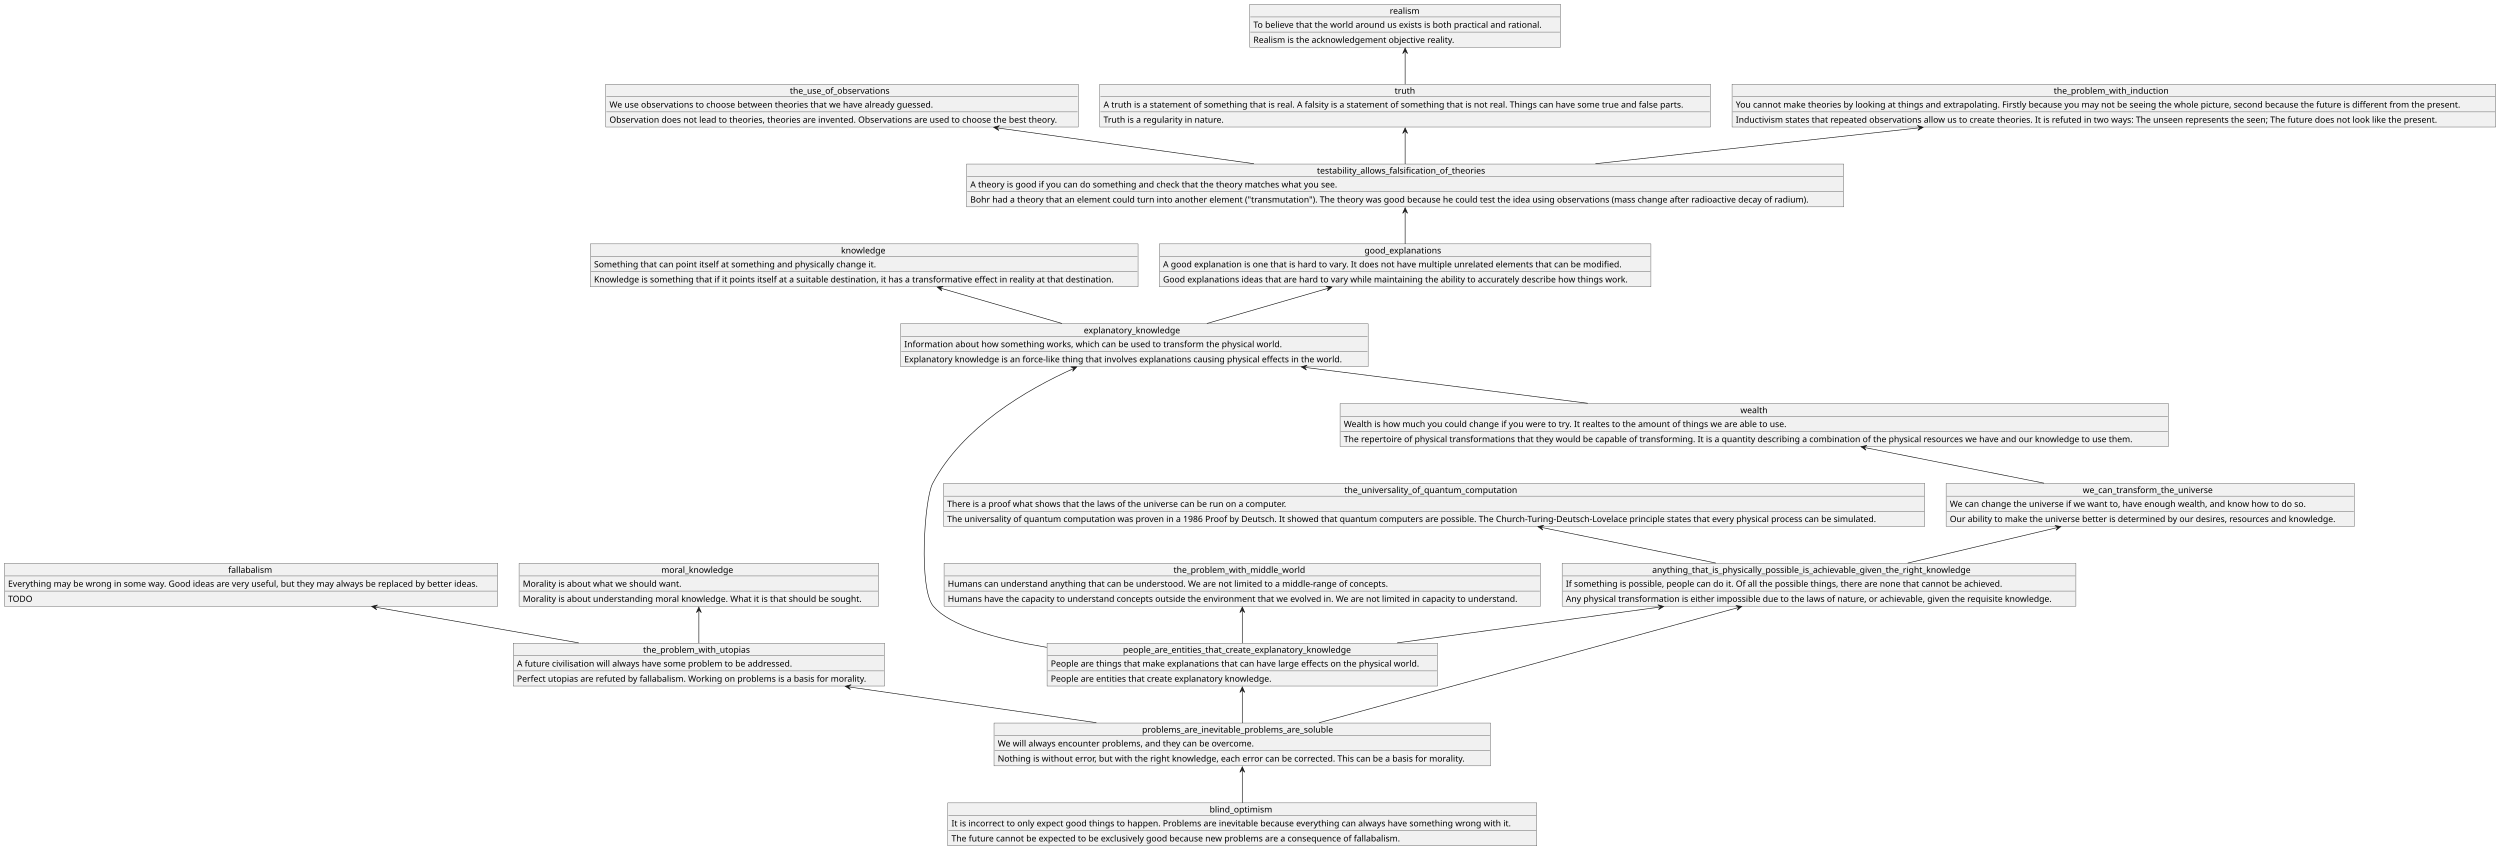
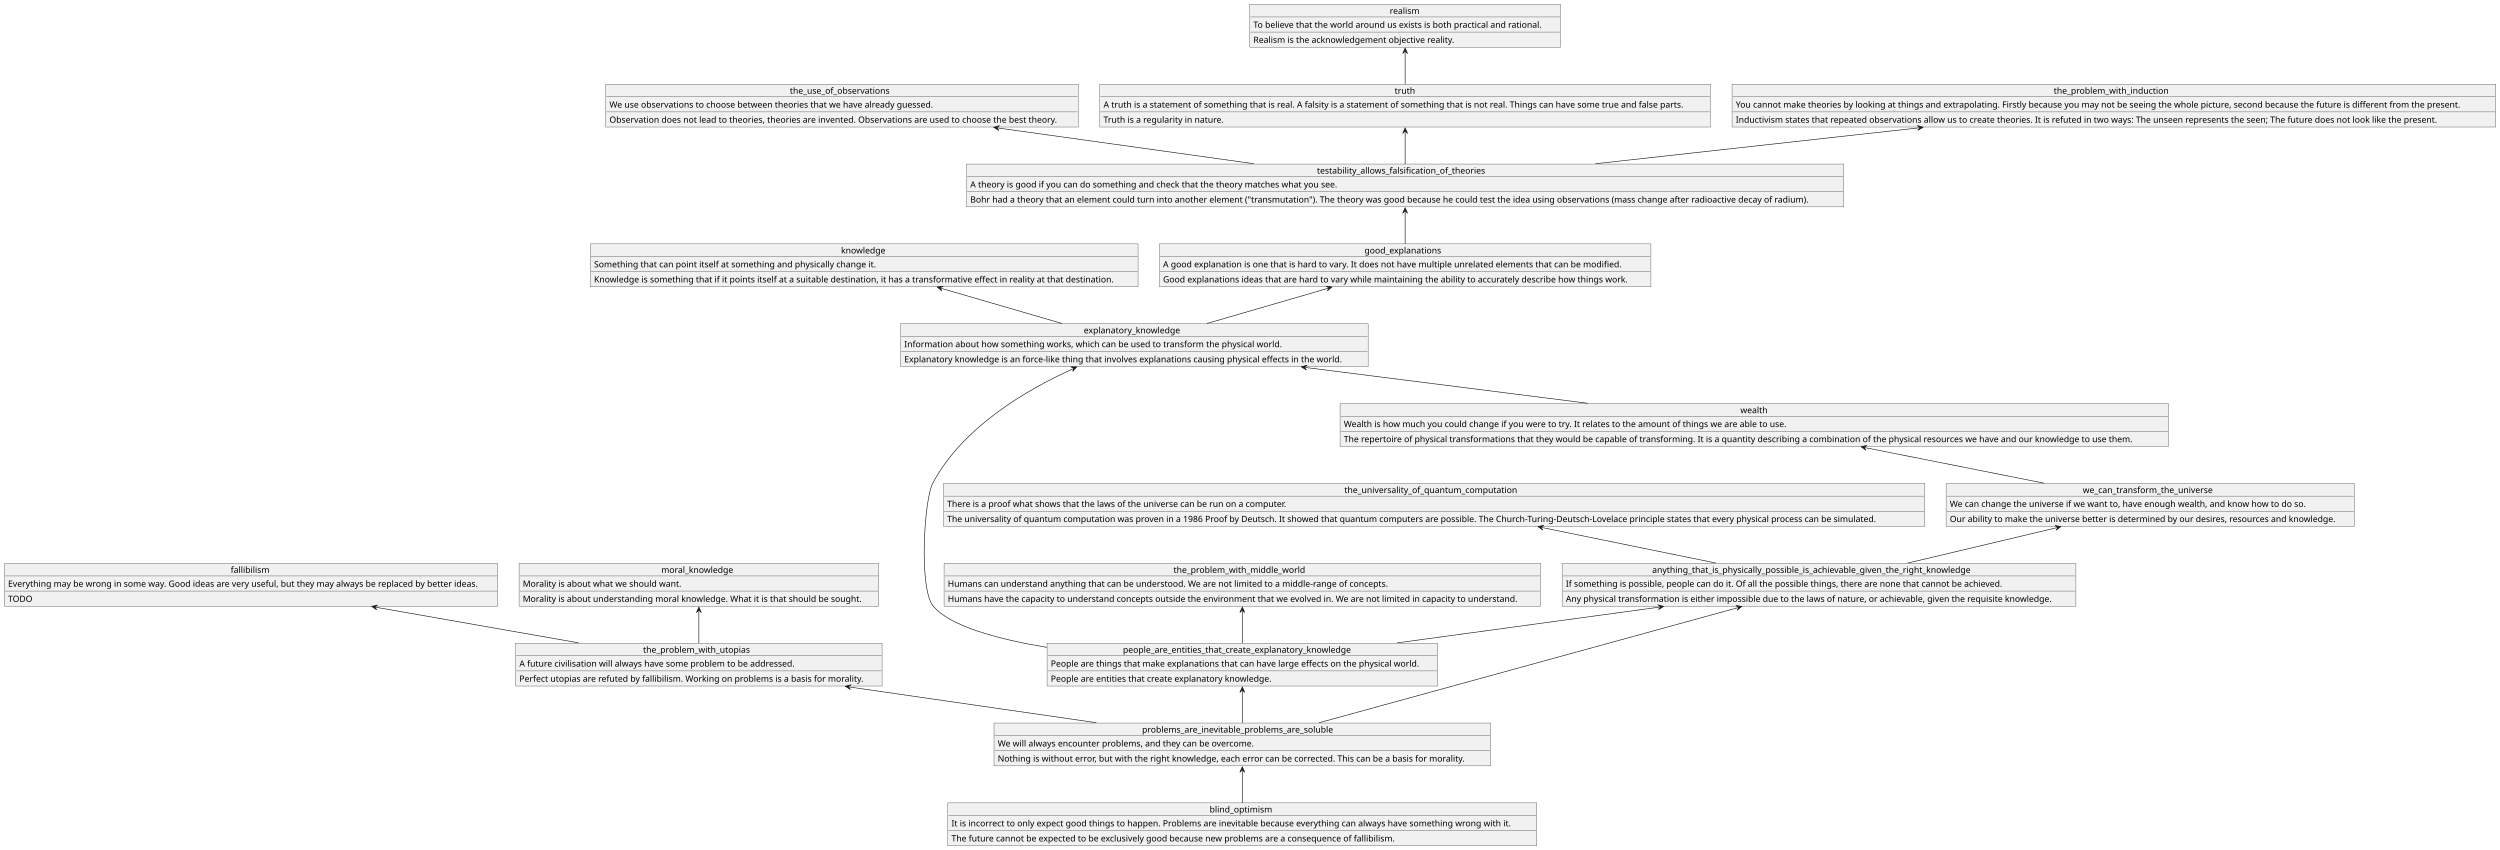
<svg xmlns="http://www.w3.org/2000/svg" contentStyleType="text/css" height="1378px" preserveAspectRatio="none" style="width:4053px;height:1378px;background:#FFFFFF;" version="1.1" viewBox="0 0 4053 1378" width="4053px" zoomAndPan="magnify">
  <defs />
  <g>
    <g id="elem_blind_optimism">
      <rect fill="#F1F1F1" height="69.465" style="stroke:#181818;stroke-width:0.5;" width="955" x="1536.5" y="1301.65" />
      <text fill="#000000" font-family="sans-serif" font-size="14" lengthAdjust="spacing" textLength="106" x="1961" y="1317.185">blind_optimism</text>
      <line style="stroke:#181818;stroke-width:0.5;" x1="1537.5" x2="2490.5" y1="1322.138" y2="1322.138" />
      <text fill="#000000" font-family="sans-serif" font-size="14" lengthAdjust="spacing" textLength="943" x="1542.5" y="1339.673">It is incorrect to only expect good things to happen. Problems are inevitable because everything can always have something wrong with it.</text>
      <line style="stroke:#181818;stroke-width:0.5;" x1="1537.5" x2="2490.5" y1="1346.627" y2="1346.627" />
-       <text fill="#000000" font-family="sans-serif" font-size="14" lengthAdjust="spacing" textLength="761" x="1542.5" y="1364.162">The future cannot be expected to be exclusively good because new problems are a consequence of fallabalism.</text>
+       <text fill="#000000" font-family="sans-serif" font-size="14" lengthAdjust="spacing" textLength="753" x="1542.5" y="1364.162">The future cannot be expected to be exclusively good because new problems are a consequence of fallibilism.</text>
    </g>
    <g id="elem_problems_are_inevitable_problems_are_soluble">
      <rect fill="#F1F1F1" height="69.465" style="stroke:#181818;stroke-width:0.5;" width="805" x="1611.5" y="1172.18" />
      <text fill="#000000" font-family="sans-serif" font-size="14" lengthAdjust="spacing" textLength="325" x="1851.5" y="1187.715">problems_are_inevitable_problems_are_soluble</text>
      <line style="stroke:#181818;stroke-width:0.5;" x1="1612.5" x2="2415.5" y1="1192.668" y2="1192.668" />
      <text fill="#000000" font-family="sans-serif" font-size="14" lengthAdjust="spacing" textLength="430" x="1617.5" y="1210.203">We will always encounter problems, and they can be overcome.</text>
      <line style="stroke:#181818;stroke-width:0.5;" x1="1612.5" x2="2415.5" y1="1217.157" y2="1217.157" />
      <text fill="#000000" font-family="sans-serif" font-size="14" lengthAdjust="spacing" textLength="793" x="1617.5" y="1234.692">Nothing is without error, but with the right knowledge, each error can be corrected. This can be a basis for morality.</text>
    </g>
    <g id="elem_the_problem_with_utopias">
-       <rect fill="#F1F1F1" height="69.465" style="stroke:#181818;stroke-width:0.5;" width="602" x="832" y="1042.72" />
+       <rect fill="#F1F1F1" height="69.465" style="stroke:#181818;stroke-width:0.5;" width="594" x="836" y="1042.72" />
      <text fill="#000000" font-family="sans-serif" font-size="14" lengthAdjust="spacing" textLength="181" x="1042.5" y="1058.255">the_problem_with_utopias</text>
-       <line style="stroke:#181818;stroke-width:0.5;" x1="833" x2="1433" y1="1063.208" y2="1063.208" />
-       <text fill="#000000" font-family="sans-serif" font-size="14" lengthAdjust="spacing" textLength="465" x="838" y="1080.743">A future civilisation will always have some problem to be addressed.</text>
-       <line style="stroke:#181818;stroke-width:0.5;" x1="833" x2="1433" y1="1087.697" y2="1087.697" />
-       <text fill="#000000" font-family="sans-serif" font-size="14" lengthAdjust="spacing" textLength="590" x="838" y="1105.232">Perfect utopias are refuted by fallabalism. Working on problems is a basis for morality.</text>
+       <line style="stroke:#181818;stroke-width:0.5;" x1="837" x2="1429" y1="1063.208" y2="1063.208" />
+       <text fill="#000000" font-family="sans-serif" font-size="14" lengthAdjust="spacing" textLength="465" x="842" y="1080.743">A future civilisation will always have some problem to be addressed.</text>
+       <line style="stroke:#181818;stroke-width:0.5;" x1="837" x2="1429" y1="1087.697" y2="1087.697" />
+       <text fill="#000000" font-family="sans-serif" font-size="14" lengthAdjust="spacing" textLength="582" x="842" y="1105.232">Perfect utopias are refuted by fallibilism. Working on problems is a basis for morality.</text>
    </g>
    <g id="elem_people_are_entities_that_create_explanatory_knowledge">
      <rect fill="#F1F1F1" height="69.465" style="stroke:#181818;stroke-width:0.5;" width="633" x="1697.5" y="1042.72" />
      <text fill="#000000" font-family="sans-serif" font-size="14" lengthAdjust="spacing" textLength="387" x="1820.5" y="1058.255">people_are_entities_that_create_explanatory_knowledge</text>
      <line style="stroke:#181818;stroke-width:0.5;" x1="1698.5" x2="2329.5" y1="1063.208" y2="1063.208" />
      <text fill="#000000" font-family="sans-serif" font-size="14" lengthAdjust="spacing" textLength="621" x="1703.5" y="1080.743">People are things that make explanations that can have large effects on the physical world.</text>
      <line style="stroke:#181818;stroke-width:0.5;" x1="1698.5" x2="2329.5" y1="1087.697" y2="1087.697" />
      <text fill="#000000" font-family="sans-serif" font-size="14" lengthAdjust="spacing" textLength="372" x="1703.5" y="1105.232">People are entities that create explanatory knowledge.</text>
    </g>
    <g id="elem_anything_that_is_physically_possible_is_achievable_given_the_right_knowledge">
      <rect fill="#F1F1F1" height="69.465" style="stroke:#181818;stroke-width:0.5;" width="833" x="2532.5" y="913.25" />
      <text fill="#000000" font-family="sans-serif" font-size="14" lengthAdjust="spacing" textLength="541" x="2678.5" y="928.785">anything_that_is_physically_possible_is_achievable_given_the_right_knowledge</text>
      <line style="stroke:#181818;stroke-width:0.5;" x1="2533.5" x2="3364.5" y1="933.738" y2="933.738" />
      <text fill="#000000" font-family="sans-serif" font-size="14" lengthAdjust="spacing" textLength="738" x="2538.5" y="951.273">If something is possible, people can do it. Of all the possible things, there are none that cannot be achieved.</text>
      <line style="stroke:#181818;stroke-width:0.5;" x1="2533.5" x2="3364.5" y1="958.227" y2="958.227" />
      <text fill="#000000" font-family="sans-serif" font-size="14" lengthAdjust="spacing" textLength="821" x="2538.5" y="975.762">Any physical transformation is either impossible due to the laws of nature, or achievable, given the requisite knowledge.</text>
    </g>
-     <g id="elem_fallabalism">
+     <g id="elem_fallibilism">
      <rect fill="#F1F1F1" height="69.465" style="stroke:#181818;stroke-width:0.5;" width="800" x="7" y="913.25" />
-       <text fill="#000000" font-family="sans-serif" font-size="14" lengthAdjust="spacing" textLength="74" x="370" y="928.785">fallabalism</text>
+       <text fill="#000000" font-family="sans-serif" font-size="14" lengthAdjust="spacing" textLength="66" x="374" y="928.785">fallibilism</text>
      <line style="stroke:#181818;stroke-width:0.5;" x1="8" x2="806" y1="933.738" y2="933.738" />
      <text fill="#000000" font-family="sans-serif" font-size="14" lengthAdjust="spacing" textLength="788" x="13" y="951.273">Everything may be wrong in some way. Good ideas are very useful, but they may always be replaced by better ideas.</text>
      <line style="stroke:#181818;stroke-width:0.5;" x1="8" x2="806" y1="958.227" y2="958.227" />
      <text fill="#000000" font-family="sans-serif" font-size="14" lengthAdjust="spacing" textLength="41" x="13" y="975.762">TODO</text>
    </g>
    <g id="elem_moral_knowledge">
      <rect fill="#F1F1F1" height="69.465" style="stroke:#181818;stroke-width:0.5;" width="583" x="841.5" y="913.25" />
      <text fill="#000000" font-family="sans-serif" font-size="14" lengthAdjust="spacing" textLength="122" x="1072" y="928.785">moral_knowledge</text>
      <line style="stroke:#181818;stroke-width:0.5;" x1="842.5" x2="1423.5" y1="933.738" y2="933.738" />
      <text fill="#000000" font-family="sans-serif" font-size="14" lengthAdjust="spacing" textLength="266" x="847.5" y="951.273">Morality is about what we should want.</text>
      <line style="stroke:#181818;stroke-width:0.5;" x1="842.5" x2="1423.5" y1="958.227" y2="958.227" />
      <text fill="#000000" font-family="sans-serif" font-size="14" lengthAdjust="spacing" textLength="571" x="847.5" y="975.762">Morality is about understanding moral knowledge. What it is that should be sought.</text>
    </g>
    <g id="elem_explanatory_knowledge">
      <rect fill="#F1F1F1" height="69.465" style="stroke:#181818;stroke-width:0.5;" width="758" x="1460" y="524.86" />
      <text fill="#000000" font-family="sans-serif" font-size="14" lengthAdjust="spacing" textLength="164" x="1757" y="540.395">explanatory_knowledge</text>
      <line style="stroke:#181818;stroke-width:0.5;" x1="1461" x2="2217" y1="545.348" y2="545.348" />
      <text fill="#000000" font-family="sans-serif" font-size="14" lengthAdjust="spacing" textLength="636" x="1466" y="562.883">Information about how something works, which can be used to transform the physical world.</text>
      <line style="stroke:#181818;stroke-width:0.5;" x1="1461" x2="2217" y1="569.837" y2="569.837" />
      <text fill="#000000" font-family="sans-serif" font-size="14" lengthAdjust="spacing" textLength="746" x="1466" y="587.372">Explanatory knowledge is an force-like thing that involves explanations causing physical effects in the world.</text>
    </g>
    <g id="elem_the_problem_with_middle_world">
      <rect fill="#F1F1F1" height="69.465" style="stroke:#181818;stroke-width:0.5;" width="967" x="1530.5" y="913.25" />
      <text fill="#000000" font-family="sans-serif" font-size="14" lengthAdjust="spacing" textLength="223" x="1902.5" y="928.785">the_problem_with_middle_world</text>
      <line style="stroke:#181818;stroke-width:0.5;" x1="1531.5" x2="2496.5" y1="933.738" y2="933.738" />
      <text fill="#000000" font-family="sans-serif" font-size="14" lengthAdjust="spacing" textLength="743" x="1536.5" y="951.273">Humans can understand anything that can be understood. We are not limited to a middle-range of concepts.</text>
      <line style="stroke:#181818;stroke-width:0.5;" x1="1531.5" x2="2496.5" y1="958.227" y2="958.227" />
      <text fill="#000000" font-family="sans-serif" font-size="14" lengthAdjust="spacing" textLength="955" x="1536.5" y="975.762">Humans have the capacity to understand concepts outside the environment that we evolved in. We are not limited in capacity to understand.</text>
    </g>
    <g id="elem_the_universality_of_quantum_computation">
      <rect fill="#F1F1F1" height="69.465" style="stroke:#181818;stroke-width:0.5;" width="1591" x="1529.5" y="783.79" />
      <text fill="#000000" font-family="sans-serif" font-size="14" lengthAdjust="spacing" textLength="291" x="2179.5" y="799.325">the_universality_of_quantum_computation</text>
      <line style="stroke:#181818;stroke-width:0.5;" x1="1530.5" x2="3119.5" y1="804.278" y2="804.278" />
      <text fill="#000000" font-family="sans-serif" font-size="14" lengthAdjust="spacing" textLength="575" x="1535.5" y="821.813">There is a proof what shows that the laws of the universe can be run on a computer.</text>
      <line style="stroke:#181818;stroke-width:0.5;" x1="1530.5" x2="3119.5" y1="828.767" y2="828.767" />
      <text fill="#000000" font-family="sans-serif" font-size="14" lengthAdjust="spacing" textLength="1579" x="1535.5" y="846.302">The universality of quantum computation was proven in a 1986 Proof by Deutsch. It showed that quantum computers are possible. The Church-Turing-Deutsch-Lovelace principle states that every physical process can be simulated.</text>
    </g>
    <g id="elem_we_can_transform_the_universe">
      <rect fill="#F1F1F1" height="69.465" style="stroke:#181818;stroke-width:0.5;" width="662" x="3155" y="783.79" />
      <text fill="#000000" font-family="sans-serif" font-size="14" lengthAdjust="spacing" textLength="219" x="3376.5" y="799.325">we_can_transform_the_universe</text>
      <line style="stroke:#181818;stroke-width:0.5;" x1="3156" x2="3816" y1="804.278" y2="804.278" />
      <text fill="#000000" font-family="sans-serif" font-size="14" lengthAdjust="spacing" textLength="599" x="3161" y="821.813">We can change the universe if we want to, have enough wealth, and know how to do so.</text>
      <line style="stroke:#181818;stroke-width:0.5;" x1="3156" x2="3816" y1="828.767" y2="828.767" />
      <text fill="#000000" font-family="sans-serif" font-size="14" lengthAdjust="spacing" textLength="650" x="3161" y="846.302">Our ability to make the universe better is determined by our desires, resources and knowledge.</text>
    </g>
    <g id="elem_knowledge">
      <rect fill="#F1F1F1" height="69.465" style="stroke:#181818;stroke-width:0.5;" width="888" x="957" y="395.39" />
      <text fill="#000000" font-family="sans-serif" font-size="14" lengthAdjust="spacing" textLength="75" x="1363.5" y="410.925">knowledge</text>
      <line style="stroke:#181818;stroke-width:0.5;" x1="958" x2="1844" y1="415.878" y2="415.878" />
      <text fill="#000000" font-family="sans-serif" font-size="14" lengthAdjust="spacing" textLength="475" x="963" y="433.413">Something that can point itself at something and physically change it.</text>
      <line style="stroke:#181818;stroke-width:0.5;" x1="958" x2="1844" y1="440.367" y2="440.367" />
      <text fill="#000000" font-family="sans-serif" font-size="14" lengthAdjust="spacing" textLength="876" x="963" y="457.902">Knowledge is something that if it points itself at a suitable destination, it has a transformative effect in reality at that destination.</text>
    </g>
    <g id="elem_good_explanations">
      <rect fill="#F1F1F1" height="69.465" style="stroke:#181818;stroke-width:0.5;" width="797" x="1879.5" y="395.39" />
      <text fill="#000000" font-family="sans-serif" font-size="14" lengthAdjust="spacing" textLength="132" x="2212" y="410.925">good_explanations</text>
      <line style="stroke:#181818;stroke-width:0.5;" x1="1880.5" x2="2675.5" y1="415.878" y2="415.878" />
      <text fill="#000000" font-family="sans-serif" font-size="14" lengthAdjust="spacing" textLength="775" x="1885.5" y="433.413">A good explanation is one that is hard to vary. It does not have multiple unrelated elements that can be modified.</text>
      <line style="stroke:#181818;stroke-width:0.5;" x1="1880.5" x2="2675.5" y1="440.367" y2="440.367" />
      <text fill="#000000" font-family="sans-serif" font-size="14" lengthAdjust="spacing" textLength="785" x="1885.5" y="457.902">Good explanations ideas that are hard to vary while maintaining the ability to accurately describe how things work.</text>
    </g>
    <g id="elem_wealth">
      <rect fill="#F1F1F1" height="69.465" style="stroke:#181818;stroke-width:0.5;" width="1343" x="2172.5" y="654.32" />
      <text fill="#000000" font-family="sans-serif" font-size="14" lengthAdjust="spacing" textLength="45" x="2821.5" y="669.855">wealth</text>
      <line style="stroke:#181818;stroke-width:0.5;" x1="2173.5" x2="3514.5" y1="674.808" y2="674.808" />
-       <text fill="#000000" font-family="sans-serif" font-size="14" lengthAdjust="spacing" textLength="745" x="2178.5" y="692.343">Wealth is how much you could change if you were to try. It realtes to the amount of things we are able to use.</text>
+       <text fill="#000000" font-family="sans-serif" font-size="14" lengthAdjust="spacing" textLength="745" x="2178.5" y="692.343">Wealth is how much you could change if you were to try. It relates to the amount of things we are able to use.</text>
      <line style="stroke:#181818;stroke-width:0.5;" x1="2173.5" x2="3514.5" y1="699.297" y2="699.297" />
      <text fill="#000000" font-family="sans-serif" font-size="14" lengthAdjust="spacing" textLength="1331" x="2178.5" y="716.832">The repertoire of physical transformations that they would be capable of transforming. It is a quantity describing a combination of the physical resources we have and our knowledge to use them.</text>
    </g>
    <g id="elem_testability_allows_falsification_of_theories">
      <rect fill="#F1F1F1" height="69.465" style="stroke:#181818;stroke-width:0.5;" width="1422" x="1567" y="265.93" />
      <text fill="#000000" font-family="sans-serif" font-size="14" lengthAdjust="spacing" textLength="286" x="2135" y="281.465">testability_allows_falsification_of_theories</text>
      <line style="stroke:#181818;stroke-width:0.5;" x1="1568" x2="2988" y1="286.418" y2="286.418" />
      <text fill="#000000" font-family="sans-serif" font-size="14" lengthAdjust="spacing" textLength="618" x="1573" y="303.953">A theory is good if you can do something and check that the theory matches what you see.</text>
      <line style="stroke:#181818;stroke-width:0.5;" x1="1568" x2="2988" y1="310.907" y2="310.907" />
      <text fill="#000000" font-family="sans-serif" font-size="14" lengthAdjust="spacing" textLength="1410" x="1573" y="328.442">Bohr had a theory that an element could turn into another element ("transmutation"). The theory was good because he could test the idea using observations (mass change after radioactive decay of radium).</text>
    </g>
    <g id="elem_the_use_of_observations">
      <rect fill="#F1F1F1" height="69.465" style="stroke:#181818;stroke-width:0.5;" width="766" x="982" y="136.46" />
      <text fill="#000000" font-family="sans-serif" font-size="14" lengthAdjust="spacing" textLength="169" x="1280.5" y="151.995">the_use_of_observations</text>
      <line style="stroke:#181818;stroke-width:0.5;" x1="983" x2="1747" y1="156.948" y2="156.948" />
      <text fill="#000000" font-family="sans-serif" font-size="14" lengthAdjust="spacing" textLength="542" x="988" y="174.483">We use observations to choose between theories that we have already guessed.</text>
      <line style="stroke:#181818;stroke-width:0.5;" x1="983" x2="1747" y1="181.437" y2="181.437" />
      <text fill="#000000" font-family="sans-serif" font-size="14" lengthAdjust="spacing" textLength="754" x="988" y="198.972">Observation does not lead to theories, theories are invented. Observations are used to choose the best theory.</text>
    </g>
    <g id="elem_truth">
      <rect fill="#F1F1F1" height="69.465" style="stroke:#181818;stroke-width:0.5;" width="990" x="1783" y="136.46" />
      <text fill="#000000" font-family="sans-serif" font-size="14" lengthAdjust="spacing" textLength="34" x="2261" y="151.995">truth</text>
      <line style="stroke:#181818;stroke-width:0.5;" x1="1784" x2="2772" y1="156.948" y2="156.948" />
      <text fill="#000000" font-family="sans-serif" font-size="14" lengthAdjust="spacing" textLength="978" x="1789" y="174.483">A truth is a statement of something that is real. A falsity is a statement of something that is not real. Things can have some true and false parts.</text>
      <line style="stroke:#181818;stroke-width:0.5;" x1="1784" x2="2772" y1="181.437" y2="181.437" />
      <text fill="#000000" font-family="sans-serif" font-size="14" lengthAdjust="spacing" textLength="205" x="1789" y="198.972">Truth is a regularity in nature.</text>
    </g>
    <g id="elem_the_problem_with_induction">
      <rect fill="#F1F1F1" height="69.465" style="stroke:#181818;stroke-width:0.5;" width="1238" x="2808" y="136.46" />
      <text fill="#000000" font-family="sans-serif" font-size="14" lengthAdjust="spacing" textLength="195" x="3329.5" y="151.995">the_problem_with_induction</text>
      <line style="stroke:#181818;stroke-width:0.5;" x1="2809" x2="4045" y1="156.948" y2="156.948" />
      <text fill="#000000" font-family="sans-serif" font-size="14" lengthAdjust="spacing" textLength="1226" x="2814" y="174.483">You cannot make theories by looking at things and extrapolating. Firstly because you may not be seeing the whole picture, second because the future is different from the present.</text>
      <line style="stroke:#181818;stroke-width:0.5;" x1="2809" x2="4045" y1="181.437" y2="181.437" />
      <text fill="#000000" font-family="sans-serif" font-size="14" lengthAdjust="spacing" textLength="1182" x="2814" y="198.972">Inductivism states that repeated observations allow us to create theories. It is refuted in two ways: The unseen represents the seen; The future does not look like the present.</text>
    </g>
    <g id="elem_realism">
      <rect fill="#F1F1F1" height="69.465" style="stroke:#181818;stroke-width:0.5;" width="504" x="2026" y="7" />
      <text fill="#000000" font-family="sans-serif" font-size="14" lengthAdjust="spacing" textLength="50" x="2253" y="22.535">realism</text>
      <line style="stroke:#181818;stroke-width:0.5;" x1="2027" x2="2529" y1="27.488" y2="27.488" />
      <text fill="#000000" font-family="sans-serif" font-size="14" lengthAdjust="spacing" textLength="492" x="2032" y="45.023">To believe that the world around us exists is both practical and rational.</text>
      <line style="stroke:#181818;stroke-width:0.5;" x1="2027" x2="2529" y1="51.977" y2="51.977" />
      <text fill="#000000" font-family="sans-serif" font-size="14" lengthAdjust="spacing" textLength="338" x="2032" y="69.512">Realism is the acknowledgement objective reality.</text>
    </g>
    <g id="link_problems_are_inevitable_problems_are_soluble_blind_optimism">
      <path codeLine="7" d="M2014,1247.81 C2014,1265.07 2014,1285.05 2014,1301.57 " fill="none" id="problems_are_inevitable_problems_are_soluble-backto-blind_optimism" style="stroke:#181818;stroke-width:1.0;" />
      <polygon fill="#181818" points="2014,1243.07,2010,1252.07,2014,1248.07,2018,1252.07,2014,1243.07" style="stroke:#181818;stroke-width:1.0;" />
    </g>
    <g id="link_the_problem_with_utopias_problems_are_inevitable_problems_are_soluble">
      <path codeLine="14" d="M1374.95,1113.45 C1500.32,1131.59 1652.82,1153.66 1777.41,1171.68 " fill="none" id="the_problem_with_utopias-backto-problems_are_inevitable_problems_are_soluble" style="stroke:#181818;stroke-width:1.0;" />
      <polygon fill="#181818" points="1370.38,1112.65,1378.717,1117.893,1375.329,1113.363,1379.859,1109.975,1370.38,1112.65" style="stroke:#181818;stroke-width:1.0;" />
    </g>
    <g id="link_people_are_entities_that_create_explanatory_knowledge_problems_are_inevitable_problems_are_soluble">
      <path codeLine="15" d="M2014,1118.35 C2014,1135.6 2014,1155.59 2014,1172.1 " fill="none" id="people_are_entities_that_create_explanatory_knowledge-backto-problems_are_inevitable_problems_are_soluble" style="stroke:#181818;stroke-width:1.0;" />
      <polygon fill="#181818" points="2014,1113.61,2010,1122.61,2014,1118.61,2018,1122.61,2014,1113.61" style="stroke:#181818;stroke-width:1.0;" />
    </g>
    <g id="link_anything_that_is_physically_possible_is_achievable_given_the_right_knowledge_problems_are_inevitable_problems_are_soluble">
      <path codeLine="16" d="M2819.29,984.63 C2639.16,1034.12 2315.5,1123.06 2138.3,1171.76 " fill="none" id="anything_that_is_physically_possible_is_achievable_given_the_right_knowledge-backto-problems_are_inevitable_problems_are_soluble" style="stroke:#181818;stroke-width:1.0;" />
      <polygon fill="#181818" points="2823.84,983.1,2814.1,981.638,2819.02,984.43,2816.228,989.35,2823.84,983.1" style="stroke:#181818;stroke-width:1.0;" />
    </g>
-     <g id="link_fallabalism_the_problem_with_utopias">
-       <path codeLine="23" d="M607.38,984.16 C710.57,1002.28 835.86,1024.28 938.22,1042.25 " fill="none" id="fallabalism-backto-the_problem_with_utopias" style="stroke:#181818;stroke-width:1.0;" />
+     <g id="link_fallibilism_the_problem_with_utopias">
+       <path codeLine="23" d="M607.38,984.16 C710.57,1002.28 835.86,1024.28 938.22,1042.25 " fill="none" id="fallibilism-backto-the_problem_with_utopias" style="stroke:#181818;stroke-width:1.0;" />
      <polygon fill="#181818" points="602.55,983.14,610.731,988.623,607.476,983.997,612.102,980.741,602.55,983.14" style="stroke:#181818;stroke-width:1.0;" />
    </g>
    <g id="link_moral_knowledge_the_problem_with_utopias">
      <path codeLine="24" d="M1133,988.88 C1133,1006.14 1133,1026.12 1133,1042.64 " fill="none" id="moral_knowledge-backto-the_problem_with_utopias" style="stroke:#181818;stroke-width:1.0;" />
      <polygon fill="#181818" points="1133,984.14,1129,993.14,1133,989.14,1137,993.14,1133,984.14" style="stroke:#181818;stroke-width:1.0;" />
    </g>
    <g id="link_explanatory_knowledge_people_are_entities_that_create_explanatory_knowledge">
      <path codeLine="31" d="M1741.56,597.01 C1663.74,631.89 1560.06,692.79 1512,783.79 C1498.4,809.53 1489.23,954.31 1513,982.72 C1539.58,1014.48 1613.73,1035.55 1697.1,1049.5 " fill="none" id="explanatory_knowledge-backto-people_are_entities_that_create_explanatory_knowledge" style="stroke:#181818;stroke-width:1.0;" />
      <polygon fill="#181818" points="1745.64,594.75,1735.791,594.77,1741.075,596.79,1739.055,602.074,1745.64,594.75" style="stroke:#181818;stroke-width:1.0;" />
    </g>
    <g id="link_anything_that_is_physically_possible_is_achievable_given_the_right_knowledge_people_are_entities_that_create_explanatory_knowledge">
      <path codeLine="32" d="M2692.22,983.99 C2559.16,1002.13 2397.31,1024.19 2265.1,1042.22 " fill="none" id="anything_that_is_physically_possible_is_achievable_given_the_right_knowledge-backto-people_are_entities_that_create_explanatory_knowledge" style="stroke:#181818;stroke-width:1.0;" />
      <polygon fill="#181818" points="2697.13,983.18,2687.675,980.424,2692.175,983.851,2688.748,988.352,2697.13,983.18" style="stroke:#181818;stroke-width:1.0;" />
    </g>
    <g id="link_the_problem_with_middle_world_people_are_entities_that_create_explanatory_knowledge">
      <path codeLine="33" d="M2014,988.88 C2014,1006.14 2014,1026.12 2014,1042.64 " fill="none" id="the_problem_with_middle_world-backto-people_are_entities_that_create_explanatory_knowledge" style="stroke:#181818;stroke-width:1.0;" />
      <polygon fill="#181818" points="2014,984.14,2010,993.14,2014,989.14,2018,993.14,2014,984.14" style="stroke:#181818;stroke-width:1.0;" />
    </g>
    <g id="link_the_universality_of_quantum_computation_anything_that_is_physically_possible_is_achievable_given_the_right_knowledge">
      <path codeLine="40" d="M2498.02,854.86 C2586.56,872.95 2693.87,894.87 2781.59,912.79 " fill="none" id="the_universality_of_quantum_computation-backto-anything_that_is_physically_possible_is_achievable_given_the_right_knowledge" style="stroke:#181818;stroke-width:1.0;" />
      <polygon fill="#181818" points="2493.22,853.68,2501.238,859.399,2498.119,854.68,2502.838,851.56,2493.22,853.68" style="stroke:#181818;stroke-width:1.0;" />
    </g>
    <g id="link_we_can_transform_the_universe_anything_that_is_physically_possible_is_achievable_given_the_right_knowledge">
      <path codeLine="41" d="M3336.64,854.97 C3260.45,873.05 3168.22,894.95 3092.84,912.84 " fill="none" id="we_can_transform_the_universe-backto-anything_that_is_physically_possible_is_achievable_given_the_right_knowledge" style="stroke:#181818;stroke-width:1.0;" />
      <polygon fill="#181818" points="3341.09,853.68,3331.408,851.875,3336.226,854.839,3333.262,859.657,3341.09,853.68" style="stroke:#181818;stroke-width:1.0;" />
    </g>
    <g id="link_knowledge_explanatory_knowledge">
      <path codeLine="60" d="M1523.95,466.9 C1585.87,484.92 1660.56,506.66 1721.68,524.45 " fill="none" id="knowledge-backto-explanatory_knowledge" style="stroke:#181818;stroke-width:1.0;" />
      <polygon fill="#181818" points="1519.38,465.28,1526.9,471.64,1524.18,466.68,1529.14,463.96,1519.38,465.28" style="stroke:#181818;stroke-width:1.0;" />
    </g>
    <g id="link_good_explanations_explanatory_knowledge">
      <path codeLine="61" d="M2154.77,466.9 C2092.71,484.92 2017.84,506.66 1956.59,524.45 " fill="none" id="good_explanations-backto-explanatory_knowledge" style="stroke:#181818;stroke-width:1.0;" />
      <polygon fill="#181818" points="2159.36,465.28,2149.604,463.933,2154.556,466.667,2151.823,471.619,2159.36,465.28" style="stroke:#181818;stroke-width:1.0;" />
    </g>
    <g id="link_wealth_we_can_transform_the_universe">
      <path codeLine="80" d="M3021.74,725.34 C3112.89,743.44 3223.42,765.38 3313.76,783.32 " fill="none" id="wealth-backto-we_can_transform_the_universe" style="stroke:#181818;stroke-width:1.0;" />
      <polygon fill="#181818" points="3017.04,724.21,3025.09,729.884,3021.945,725.182,3026.646,722.037,3017.04,724.21" style="stroke:#181818;stroke-width:1.0;" />
    </g>
    <g id="link_testability_allows_falsification_of_theories_good_explanations">
      <path codeLine="93" d="M2278,341.56 C2278,358.82 2278,378.8 2278,395.31 " fill="none" id="testability_allows_falsification_of_theories-backto-good_explanations" style="stroke:#181818;stroke-width:1.0;" />
      <polygon fill="#181818" points="2278,336.82,2274,345.82,2278,341.82,2282,345.82,2278,336.82" style="stroke:#181818;stroke-width:1.0;" />
    </g>
    <g id="link_explanatory_knowledge_wealth">
      <path codeLine="100" d="M2114.58,595.54 C2257.68,613.69 2431.85,635.78 2574.11,653.82 " fill="none" id="explanatory_knowledge-backto-wealth" style="stroke:#181818;stroke-width:1.0;" />
      <polygon fill="#181818" points="2109.65,594.79,2118.075,599.89,2114.61,595.419,2119.082,591.954,2109.65,594.79" style="stroke:#181818;stroke-width:1.0;" />
    </g>
    <g id="link_the_use_of_observations_testability_allows_falsification_of_theories">
      <path codeLine="107" d="M1615.74,207.2 C1745.66,225.34 1903.71,247.4 2032.81,265.43 " fill="none" id="the_use_of_observations-backto-testability_allows_falsification_of_theories" style="stroke:#181818;stroke-width:1.0;" />
      <polygon fill="#181818" points="1610.97,206.39,1619.337,211.585,1615.923,207.075,1620.433,203.661,1610.97,206.39" style="stroke:#181818;stroke-width:1.0;" />
    </g>
    <g id="link_truth_testability_allows_falsification_of_theories">
      <path codeLine="108" d="M2278,212.09 C2278,229.35 2278,249.33 2278,265.85 " fill="none" id="truth-backto-testability_allows_falsification_of_theories" style="stroke:#181818;stroke-width:1.0;" />
      <polygon fill="#181818" points="2278,207.35,2274,216.35,2278,212.35,2282,216.35,2278,207.35" style="stroke:#181818;stroke-width:1.0;" />
    </g>
    <g id="link_the_problem_with_induction_testability_allows_falsification_of_theories">
      <path codeLine="109" d="M3112.9,207.04 C2949.12,225.21 2749.53,247.35 2586.57,265.43 " fill="none" id="the_problem_with_induction-backto-testability_allows_falsification_of_theories" style="stroke:#181818;stroke-width:1.0;" />
      <polygon fill="#181818" points="3117.71,206.39,3108.329,203.391,3112.74,206.933,3109.197,211.343,3117.71,206.39" style="stroke:#181818;stroke-width:1.0;" />
    </g>
    <g id="link_realism_truth">
      <path codeLine="122" d="M2278,82.63 C2278,99.89 2278,119.87 2278,136.38 " fill="none" id="realism-backto-truth" style="stroke:#181818;stroke-width:1.0;" />
      <polygon fill="#181818" points="2278,77.89,2274,86.89,2278,82.89,2282,86.89,2278,77.89" style="stroke:#181818;stroke-width:1.0;" />
    </g>
  </g>
</svg>
